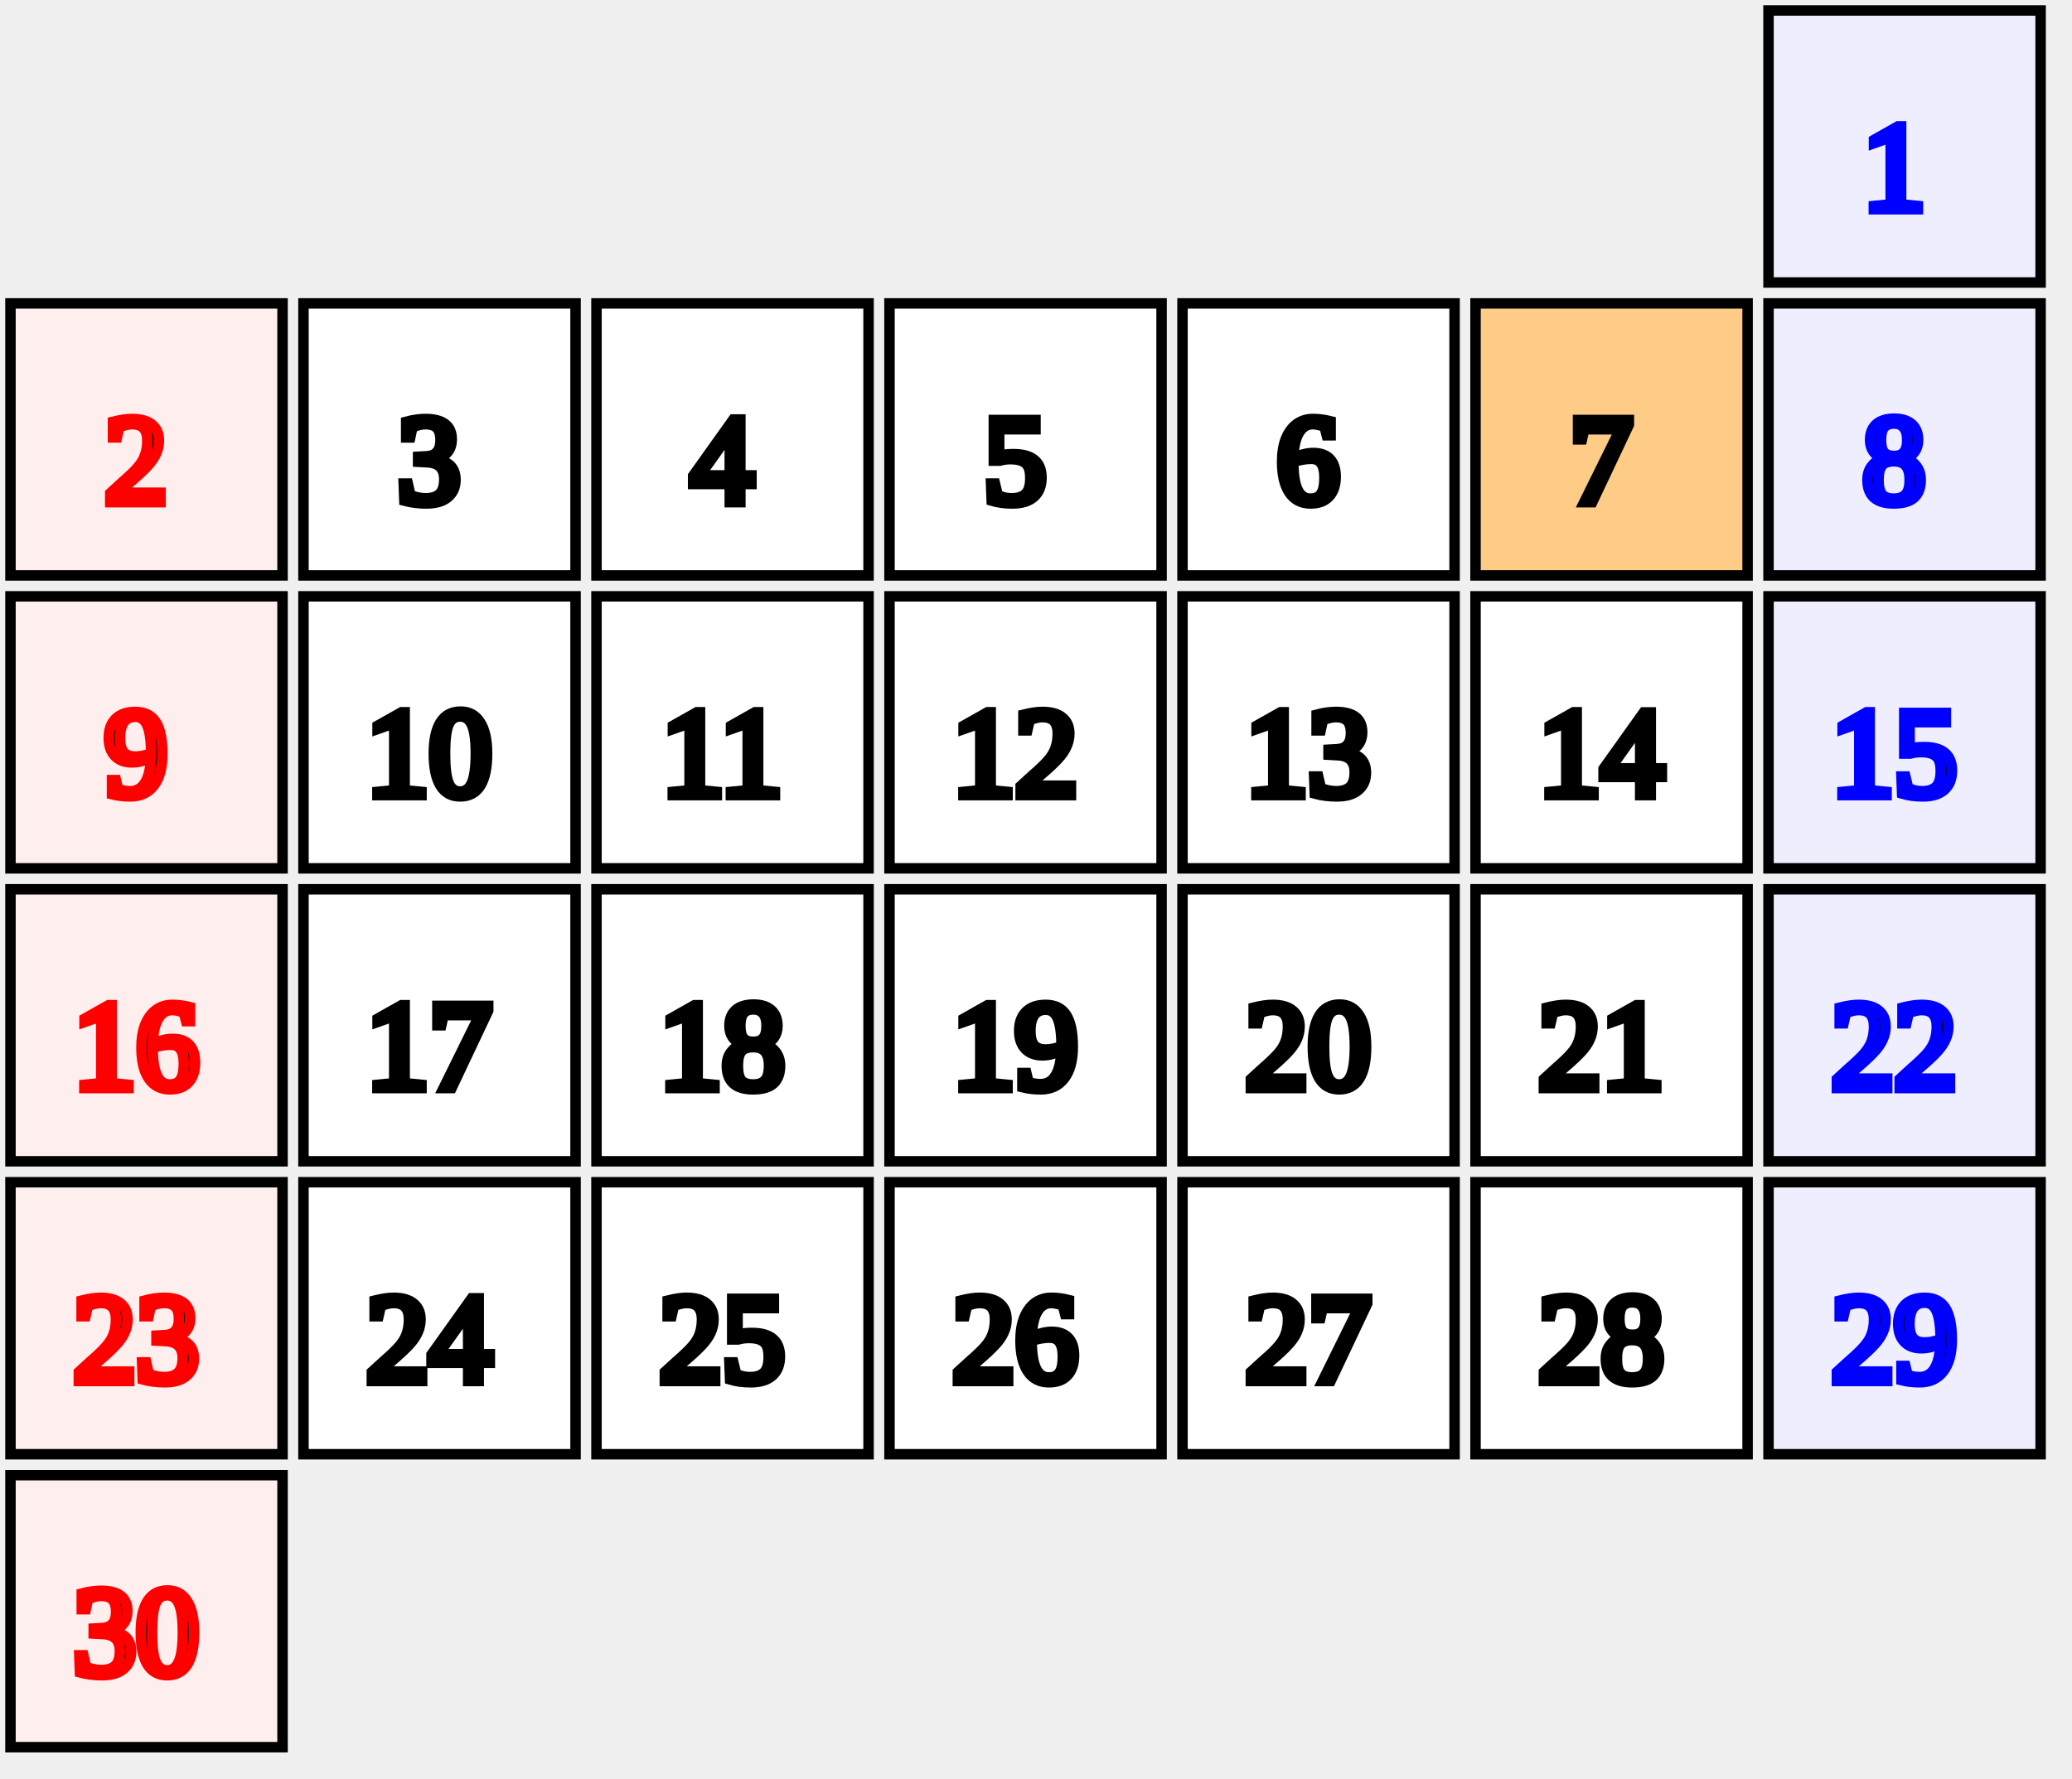
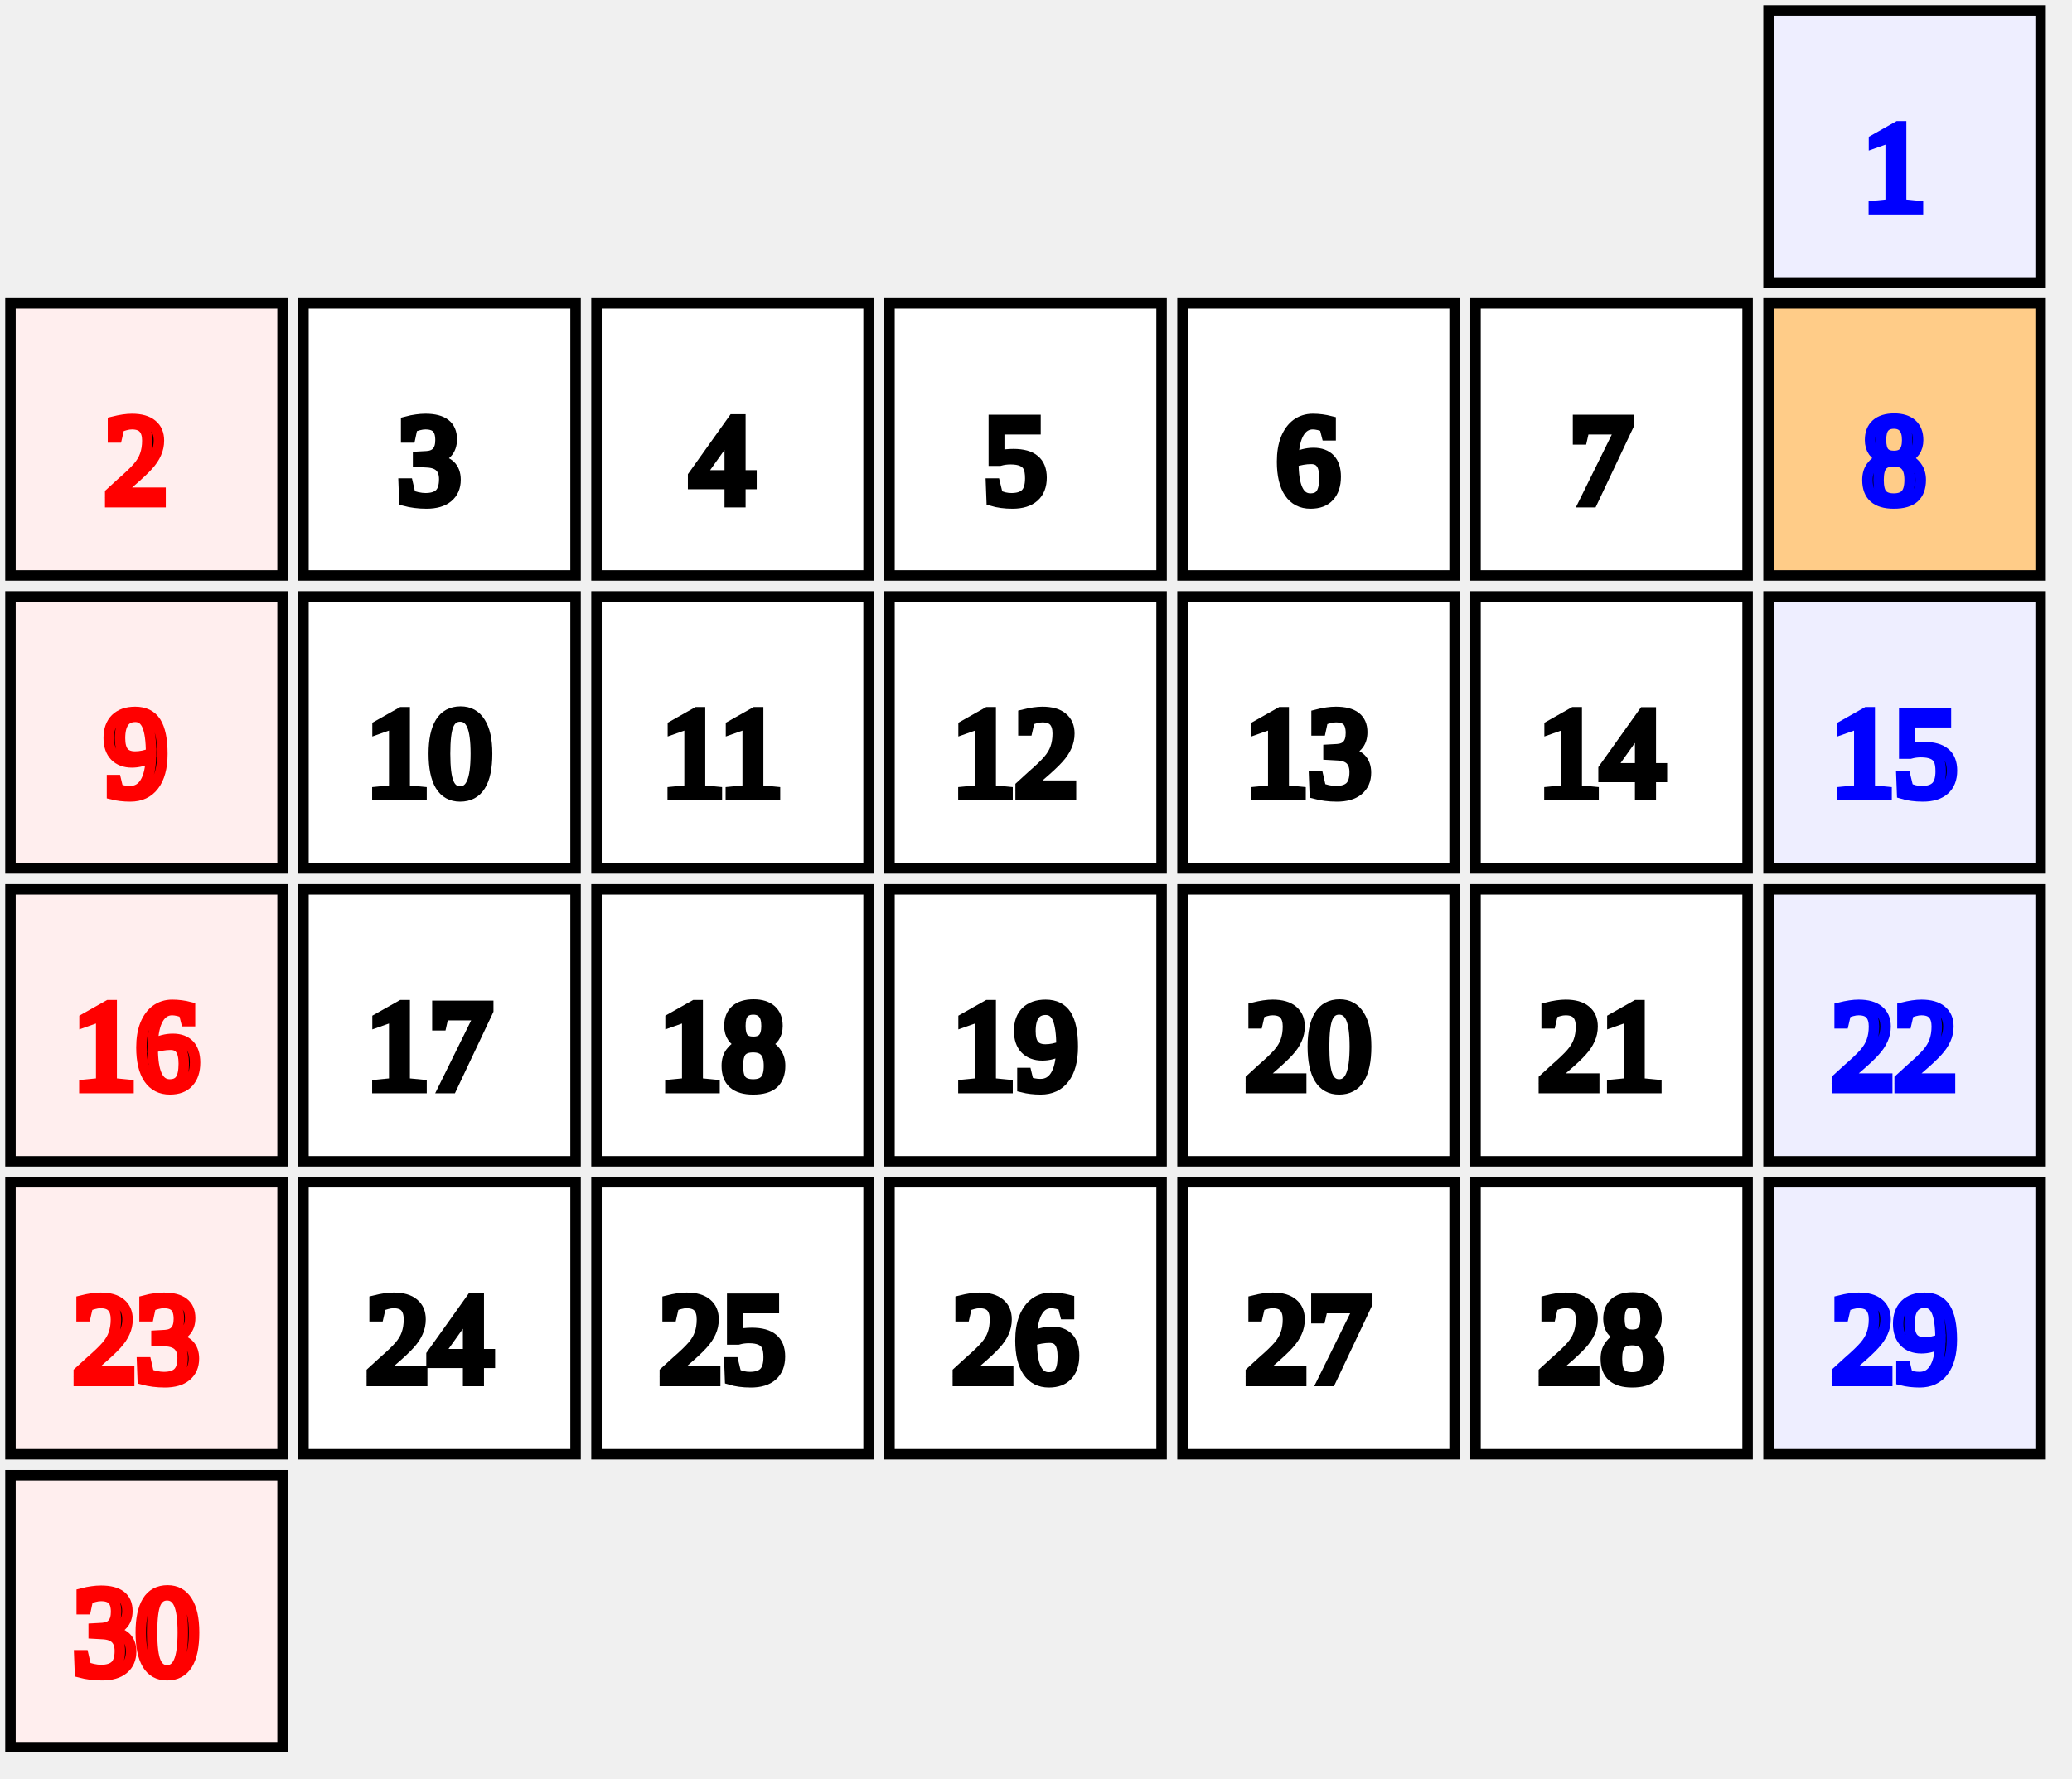
<svg xmlns="http://www.w3.org/2000/svg" id="erd-canvas" width="198px" height="170px">
  <rect x="169px" y="1px" width="26px" height="26px" stroke="#000" stroke-width="1px" fill="#eef" />
  <text x="181px" y="20px" stroke="#00f" text-anchor="middle">1</text>
  <rect x="1px" y="29px" width="26px" height="26px" stroke="#000" stroke-width="1px" fill="#fee" />
  <text x="13px" y="48px" stroke="#f00" text-anchor="middle">2</text>
  <rect x="29px" y="29px" width="26px" height="26px" stroke="#000" stroke-width="1px" fill="#fff" />
  <text x="41px" y="48px" stroke="#000" text-anchor="middle">3</text>
  <rect x="57px" y="29px" width="26px" height="26px" stroke="#000" stroke-width="1px" fill="#fff" />
  <text x="69px" y="48px" stroke="#000" text-anchor="middle">4</text>
  <rect x="85px" y="29px" width="26px" height="26px" stroke="#000" stroke-width="1px" fill="#fff" />
  <text x="97px" y="48px" stroke="#000" text-anchor="middle">5</text>
  <rect x="113px" y="29px" width="26px" height="26px" stroke="#000" stroke-width="1px" fill="#fff" />
  <text x="125px" y="48px" stroke="#000" text-anchor="middle">6</text>
-   <rect x="141px" y="29px" width="26px" height="26px" stroke="#000" stroke-width="1px" fill="#fc8" />
+   <rect x="141px" y="29px" width="26px" height="26px" stroke="#000" stroke-width="1px" fill="#fff" />
  <text x="153px" y="48px" stroke="#000" text-anchor="middle">7</text>
-   <rect x="169px" y="29px" width="26px" height="26px" stroke="#000" stroke-width="1px" fill="#eef" />
+   <rect x="169px" y="29px" width="26px" height="26px" stroke="#000" stroke-width="1px" fill="#fc8" />
  <text x="181px" y="48px" stroke="#00f" text-anchor="middle">8</text>
  <rect x="1px" y="57px" width="26px" height="26px" stroke="#000" stroke-width="1px" fill="#fee" />
  <text x="13px" y="76px" stroke="#f00" text-anchor="middle">9</text>
  <rect x="29px" y="57px" width="26px" height="26px" stroke="#000" stroke-width="1px" fill="#fff" />
  <text x="41px" y="76px" stroke="#000" text-anchor="middle">10</text>
  <rect x="57px" y="57px" width="26px" height="26px" stroke="#000" stroke-width="1px" fill="#fff" />
  <text x="69px" y="76px" stroke="#000" text-anchor="middle">11</text>
  <rect x="85px" y="57px" width="26px" height="26px" stroke="#000" stroke-width="1px" fill="#fff" />
  <text x="97px" y="76px" stroke="#000" text-anchor="middle">12</text>
  <rect x="113px" y="57px" width="26px" height="26px" stroke="#000" stroke-width="1px" fill="#fff" />
  <text x="125px" y="76px" stroke="#000" text-anchor="middle">13</text>
  <rect x="141px" y="57px" width="26px" height="26px" stroke="#000" stroke-width="1px" fill="#fff" />
  <text x="153px" y="76px" stroke="#000" text-anchor="middle">14</text>
  <rect x="169px" y="57px" width="26px" height="26px" stroke="#000" stroke-width="1px" fill="#eef" />
  <text x="181px" y="76px" stroke="#00f" text-anchor="middle">15</text>
  <rect x="1px" y="85px" width="26px" height="26px" stroke="#000" stroke-width="1px" fill="#fee" />
  <text x="13px" y="104px" stroke="#f00" text-anchor="middle">16</text>
  <rect x="29px" y="85px" width="26px" height="26px" stroke="#000" stroke-width="1px" fill="#fff" />
  <text x="41px" y="104px" stroke="#000" text-anchor="middle">17</text>
  <rect x="57px" y="85px" width="26px" height="26px" stroke="#000" stroke-width="1px" fill="#fff" />
  <text x="69px" y="104px" stroke="#000" text-anchor="middle">18</text>
  <rect x="85px" y="85px" width="26px" height="26px" stroke="#000" stroke-width="1px" fill="#fff" />
  <text x="97px" y="104px" stroke="#000" text-anchor="middle">19</text>
  <rect x="113px" y="85px" width="26px" height="26px" stroke="#000" stroke-width="1px" fill="#fff" />
  <text x="125px" y="104px" stroke="#000" text-anchor="middle">20</text>
  <rect x="141px" y="85px" width="26px" height="26px" stroke="#000" stroke-width="1px" fill="#fff" />
  <text x="153px" y="104px" stroke="#000" text-anchor="middle">21</text>
  <rect x="169px" y="85px" width="26px" height="26px" stroke="#000" stroke-width="1px" fill="#eef" />
  <text x="181px" y="104px" stroke="#00f" text-anchor="middle">22</text>
  <rect x="1px" y="113px" width="26px" height="26px" stroke="#000" stroke-width="1px" fill="#fee" />
  <text x="13px" y="132px" stroke="#f00" text-anchor="middle">23</text>
  <rect x="29px" y="113px" width="26px" height="26px" stroke="#000" stroke-width="1px" fill="#fff" />
  <text x="41px" y="132px" stroke="#000" text-anchor="middle">24</text>
  <rect x="57px" y="113px" width="26px" height="26px" stroke="#000" stroke-width="1px" fill="#fff" />
  <text x="69px" y="132px" stroke="#000" text-anchor="middle">25</text>
  <rect x="85px" y="113px" width="26px" height="26px" stroke="#000" stroke-width="1px" fill="#fff" />
  <text x="97px" y="132px" stroke="#000" text-anchor="middle">26</text>
  <rect x="113px" y="113px" width="26px" height="26px" stroke="#000" stroke-width="1px" fill="#fff" />
  <text x="125px" y="132px" stroke="#000" text-anchor="middle">27</text>
  <rect x="141px" y="113px" width="26px" height="26px" stroke="#000" stroke-width="1px" fill="#fff" />
  <text x="153px" y="132px" stroke="#000" text-anchor="middle">28</text>
  <rect x="169px" y="113px" width="26px" height="26px" stroke="#000" stroke-width="1px" fill="#eef" />
  <text x="181px" y="132px" stroke="#00f" text-anchor="middle">29</text>
  <rect x="1px" y="141px" width="26px" height="26px" stroke="#000" stroke-width="1px" fill="#fee" />
  <text x="13px" y="160px" stroke="#f00" text-anchor="middle">30</text>
</svg>
